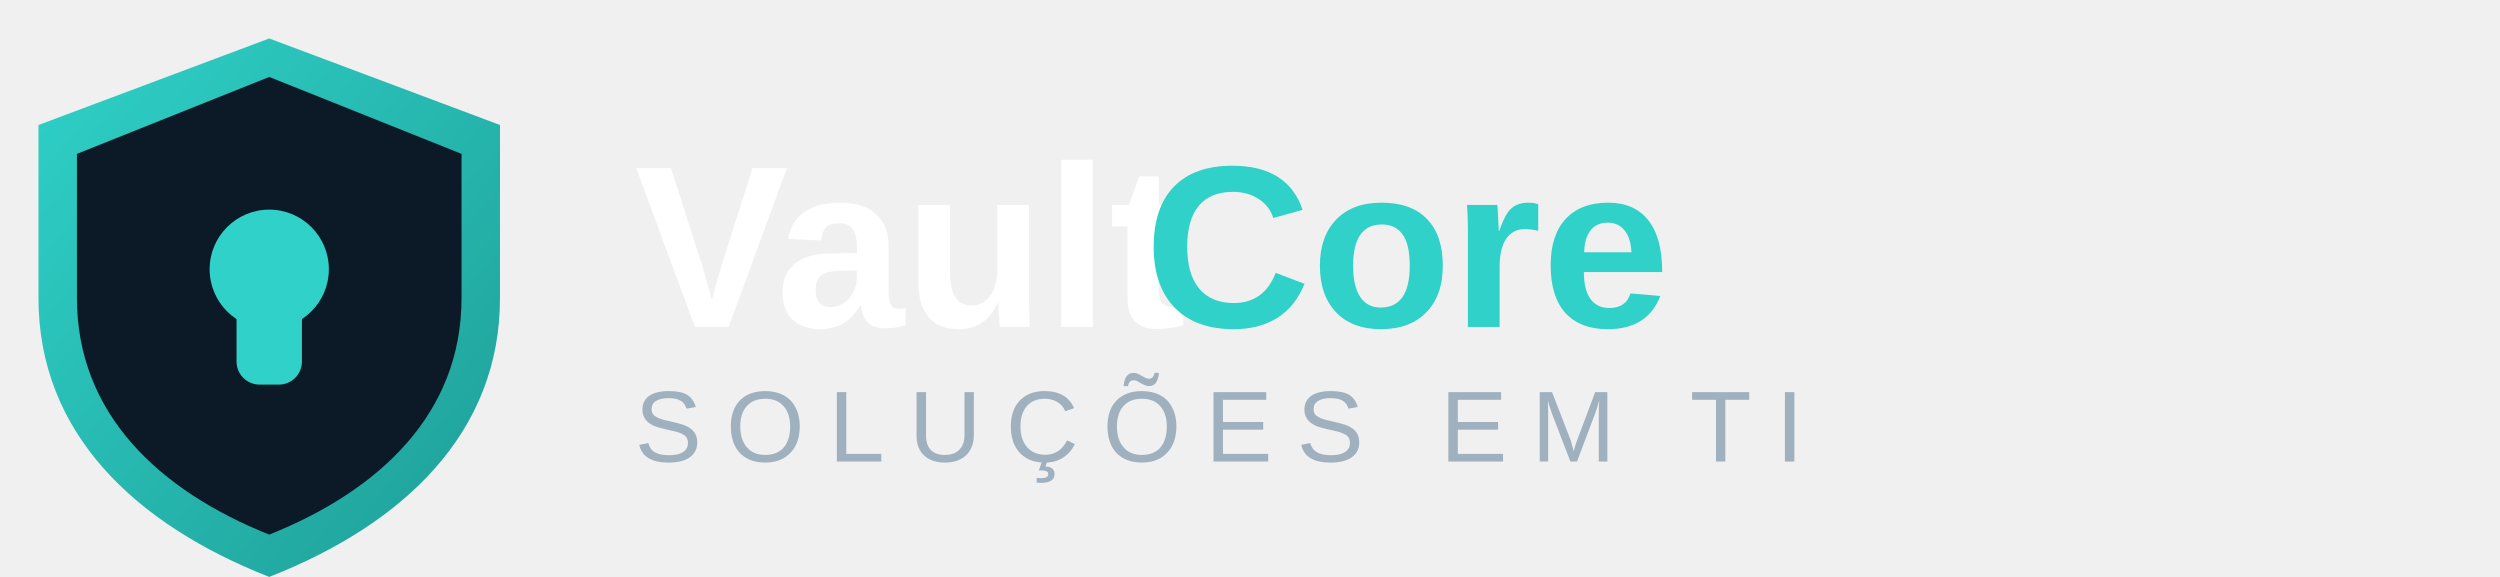
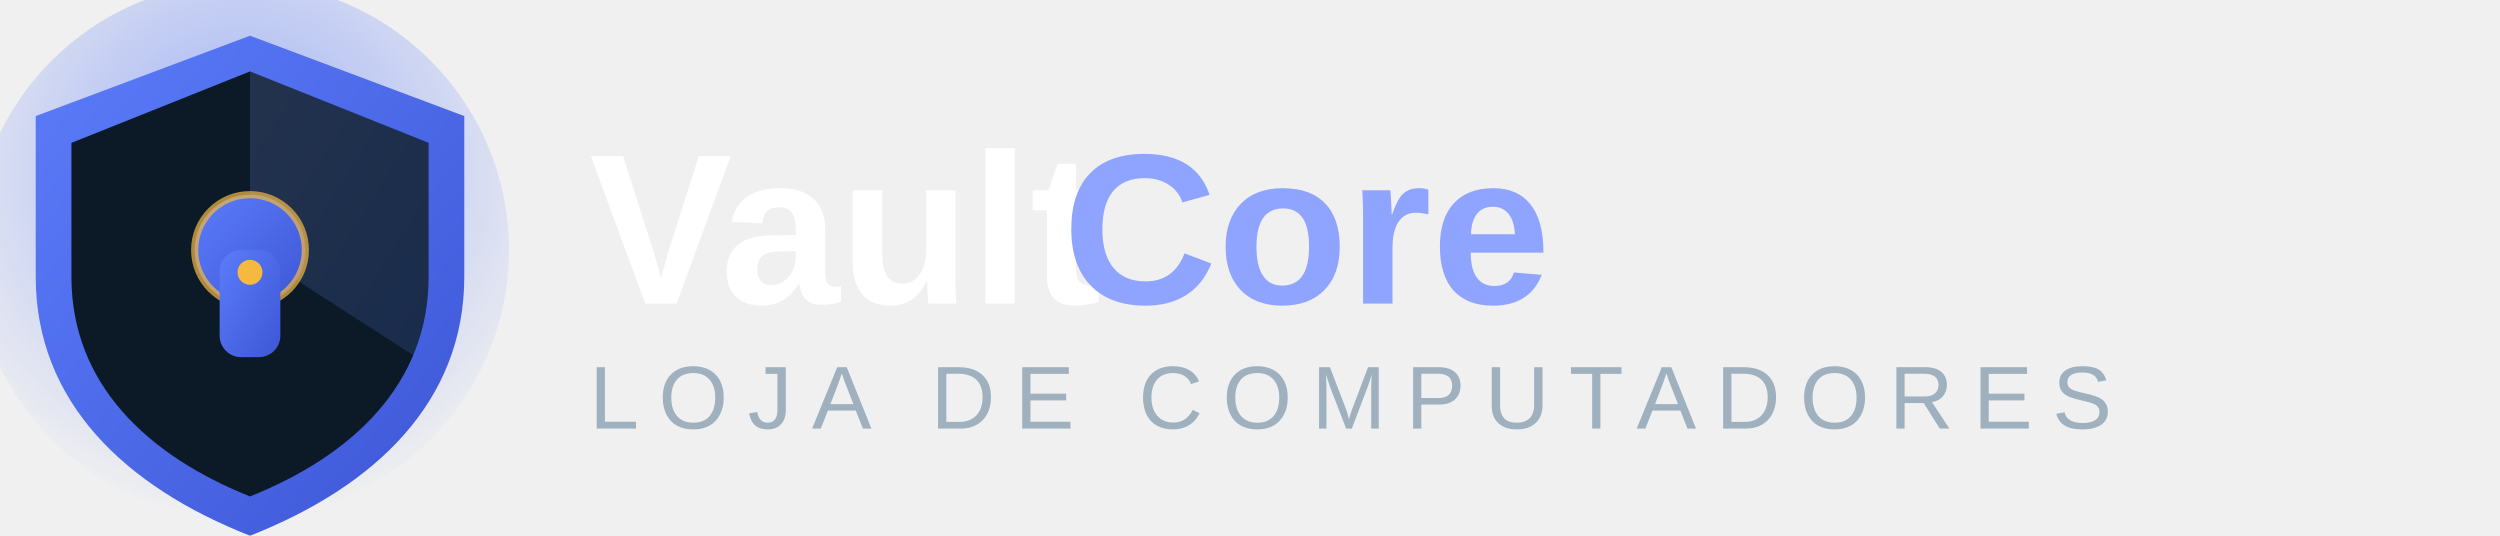
- <svg xmlns="http://www.w3.org/2000/svg" viewBox="0 0 260 60" width="260" height="60">
+ <svg xmlns="http://www.w3.org/2000/svg" viewBox="0 0 280 60" width="280" height="60">
  <defs>
    <linearGradient id="vc-grad" x1="0%" y1="0%" x2="100%" y2="100%">
-       <stop offset="0%" stop-color="#2fd1c8" />
-       <stop offset="100%" stop-color="#1e9e97" />
+       <stop offset="0%" stop-color="#5b7cfa" />
+       <stop offset="100%" stop-color="#3d56d6" />
    </linearGradient>
+     <linearGradient id="vc-grad-soft" x1="0%" y1="0%" x2="100%" y2="100%">
+       <stop offset="0%" stop-color="#8fa4ff" />
+       <stop offset="100%" stop-color="#5b7cfa" />
+     </linearGradient>
+     <radialGradient id="vc-glow" cx="50%" cy="35%" r="65%">
+       <stop offset="0%" stop-color="#5b7cfa" stop-opacity="0.55" />
+       <stop offset="100%" stop-color="#5b7cfa" stop-opacity="0" />
+     </radialGradient>
  </defs>
+   <circle cx="27" cy="28" r="30" fill="url(#vc-glow)" />
  <g transform="translate(2,4)">
    <path d="M26 0 L50 9 V27 C50 41 40 50.5 26 56 C12 50.5 2 41 2 27 V9 Z" fill="url(#vc-grad)" />
    <path d="M26 4 L46 12 V27 C46 39 37.5 47 26 51.6 C14.5 47 6 39 6 27 V12 Z" fill="#0b1a26" />
-     <circle cx="26" cy="24" r="6.2" fill="#2fd1c8" />
-     <rect x="22.6" y="24" width="6.8" height="12" rx="2.4" fill="#2fd1c8" />
+     <path d="M26 4 L46 12 V27 C46 30 45.4 33 44.3 35.8 L26 24 Z" fill="url(#vc-grad-soft)" opacity="0.18" />
+     <circle cx="26" cy="24" r="6.2" fill="url(#vc-grad)" />
+     <circle cx="26" cy="24" r="6.2" fill="none" stroke="#f5b942" stroke-width="0.8" opacity="0.7" />
+     <rect x="22.6" y="24" width="6.8" height="12" rx="2.4" fill="url(#vc-grad)" />
+     <circle cx="26" cy="26.5" r="1.4" fill="#f5b942" />
  </g>
  <text x="66" y="34" font-family="Arial, Helvetica, sans-serif" font-size="24" font-weight="700" fill="#ffffff">Vault</text>
-   <text x="119" y="34" font-family="Arial, Helvetica, sans-serif" font-size="24" font-weight="700" fill="#2fd1c8">Core</text>
-   <text x="66" y="48" font-family="Arial, Helvetica, sans-serif" font-size="10.5" letter-spacing="2.5" fill="#9fb0bf">SOLUÇÕES EM TI</text>
+   <text x="119" y="34" font-family="Arial, Helvetica, sans-serif" font-size="24" font-weight="700" fill="#8fa4ff">Core</text>
+   <text x="66" y="48" font-family="Arial, Helvetica, sans-serif" font-size="10" letter-spacing="2.2" fill="#9fb0bf">LOJA DE COMPUTADORES</text>
</svg>
